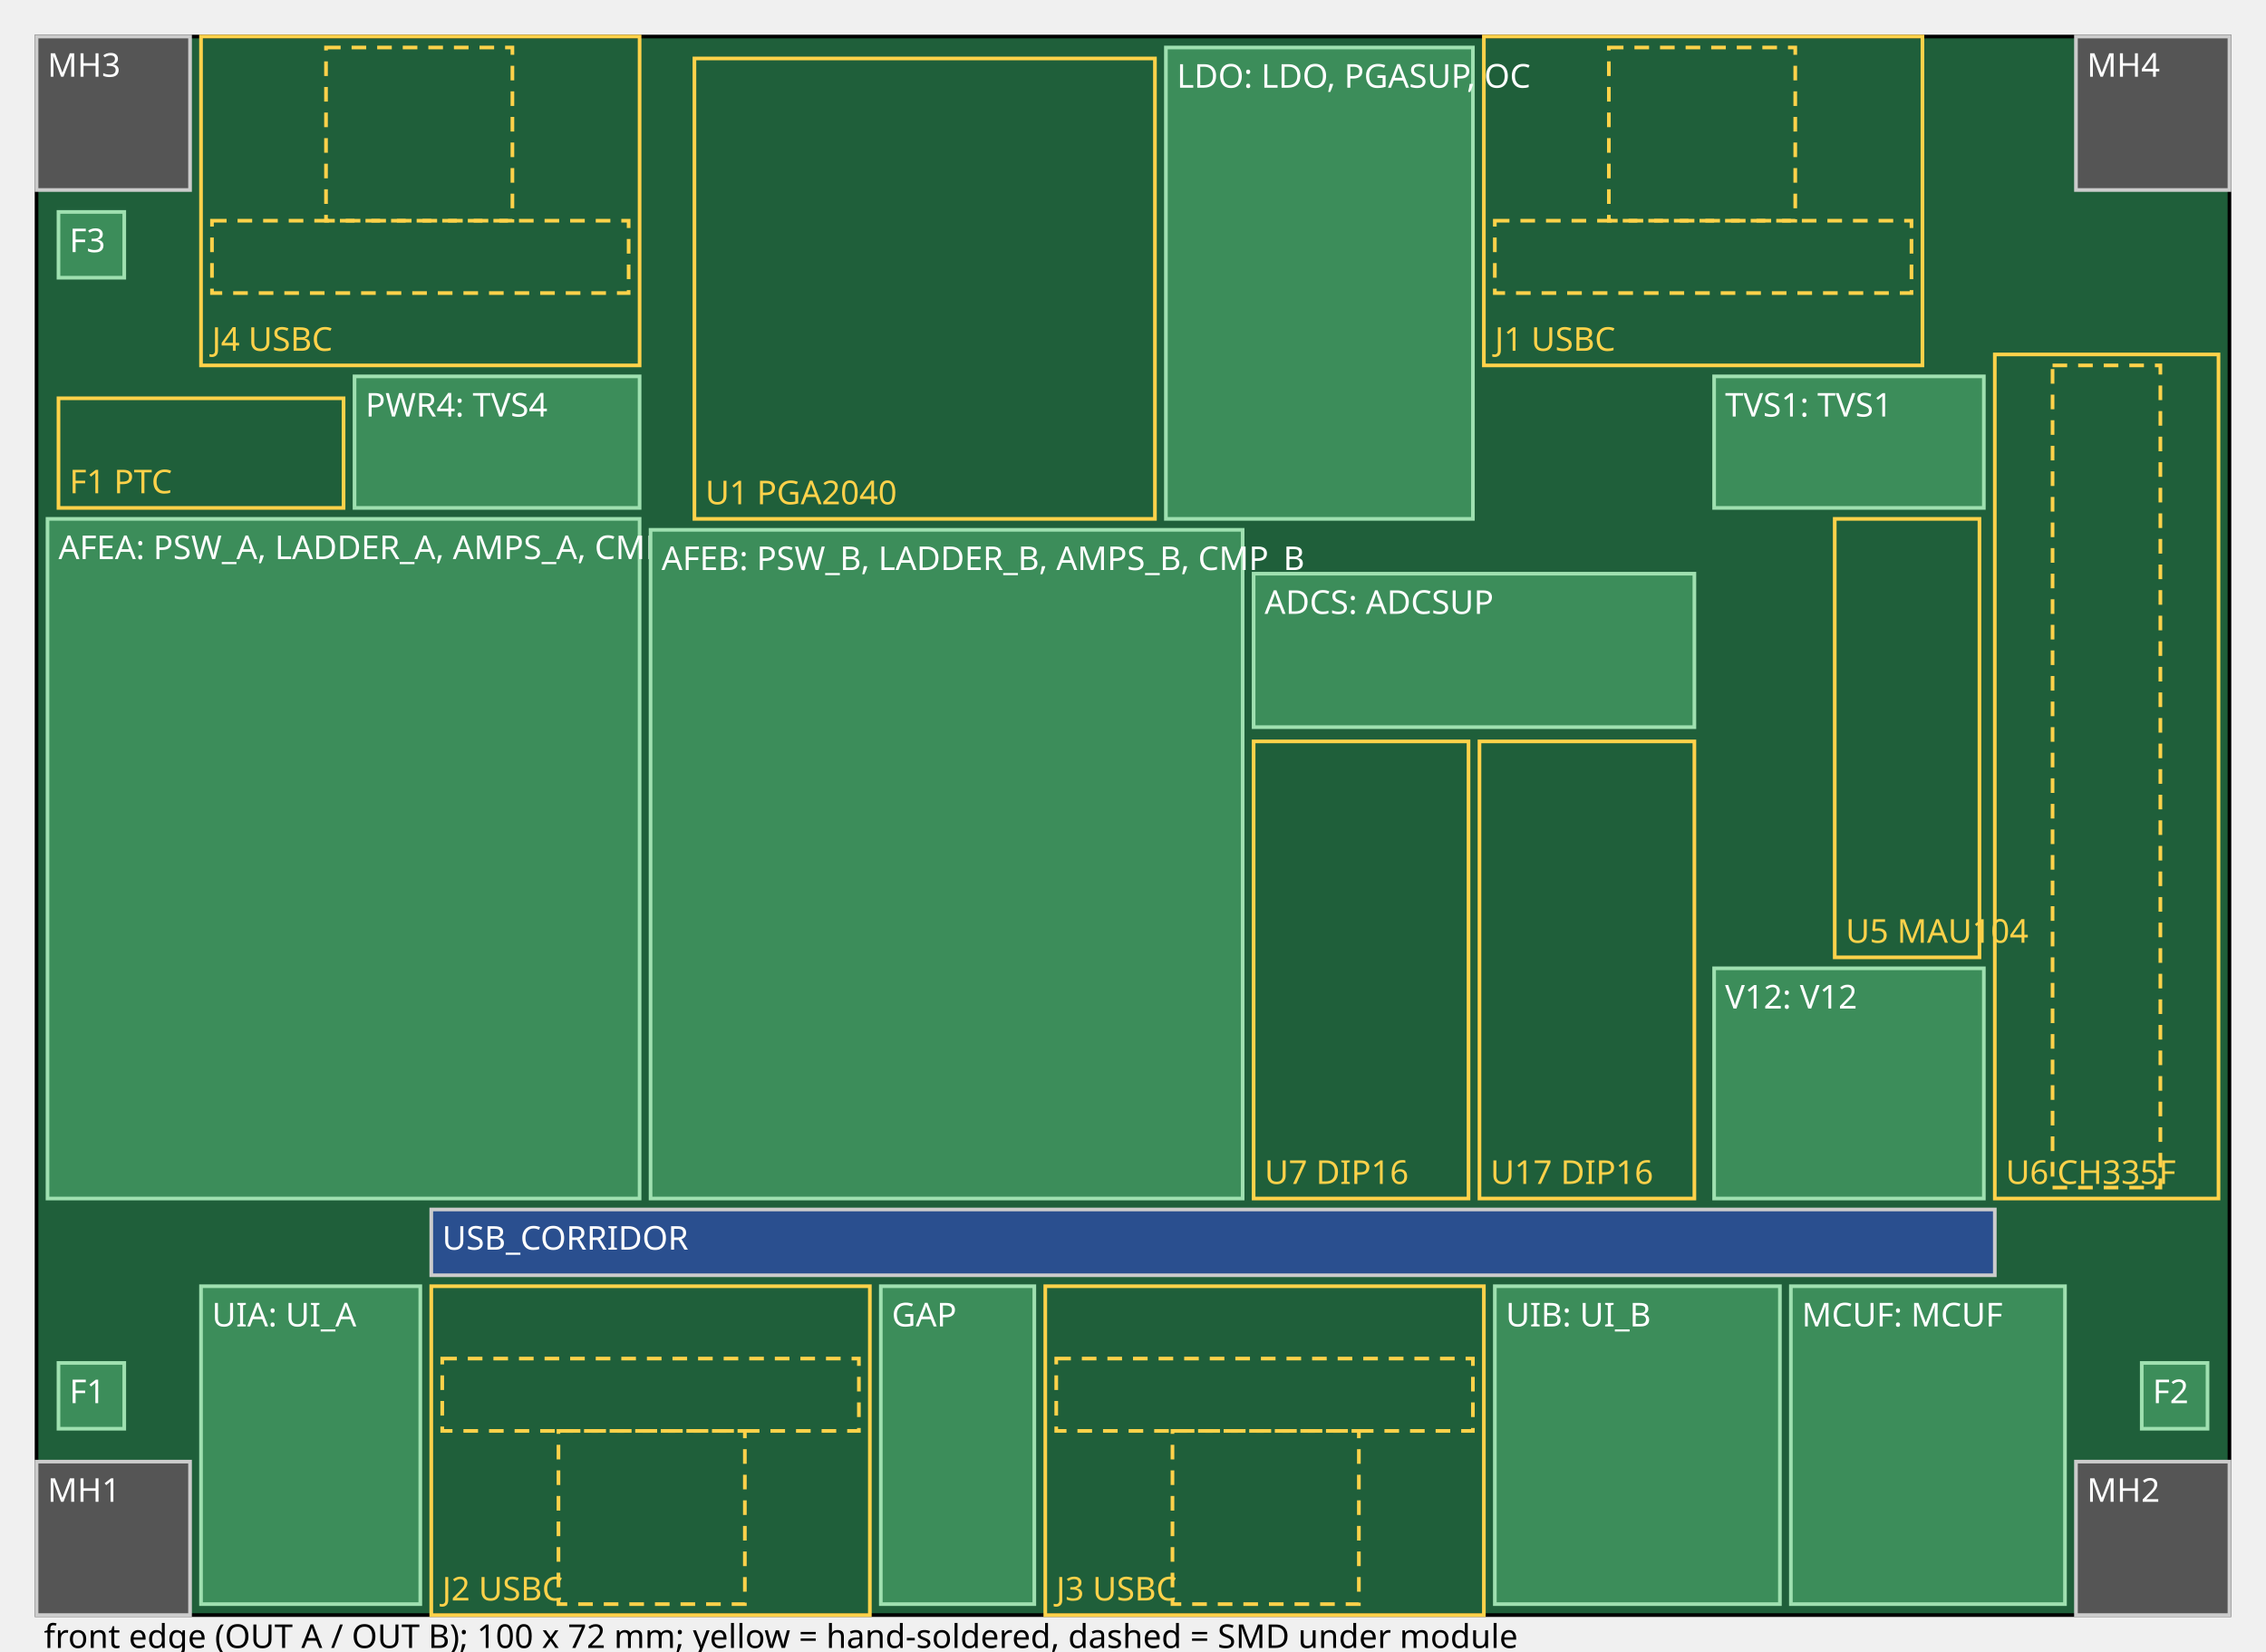
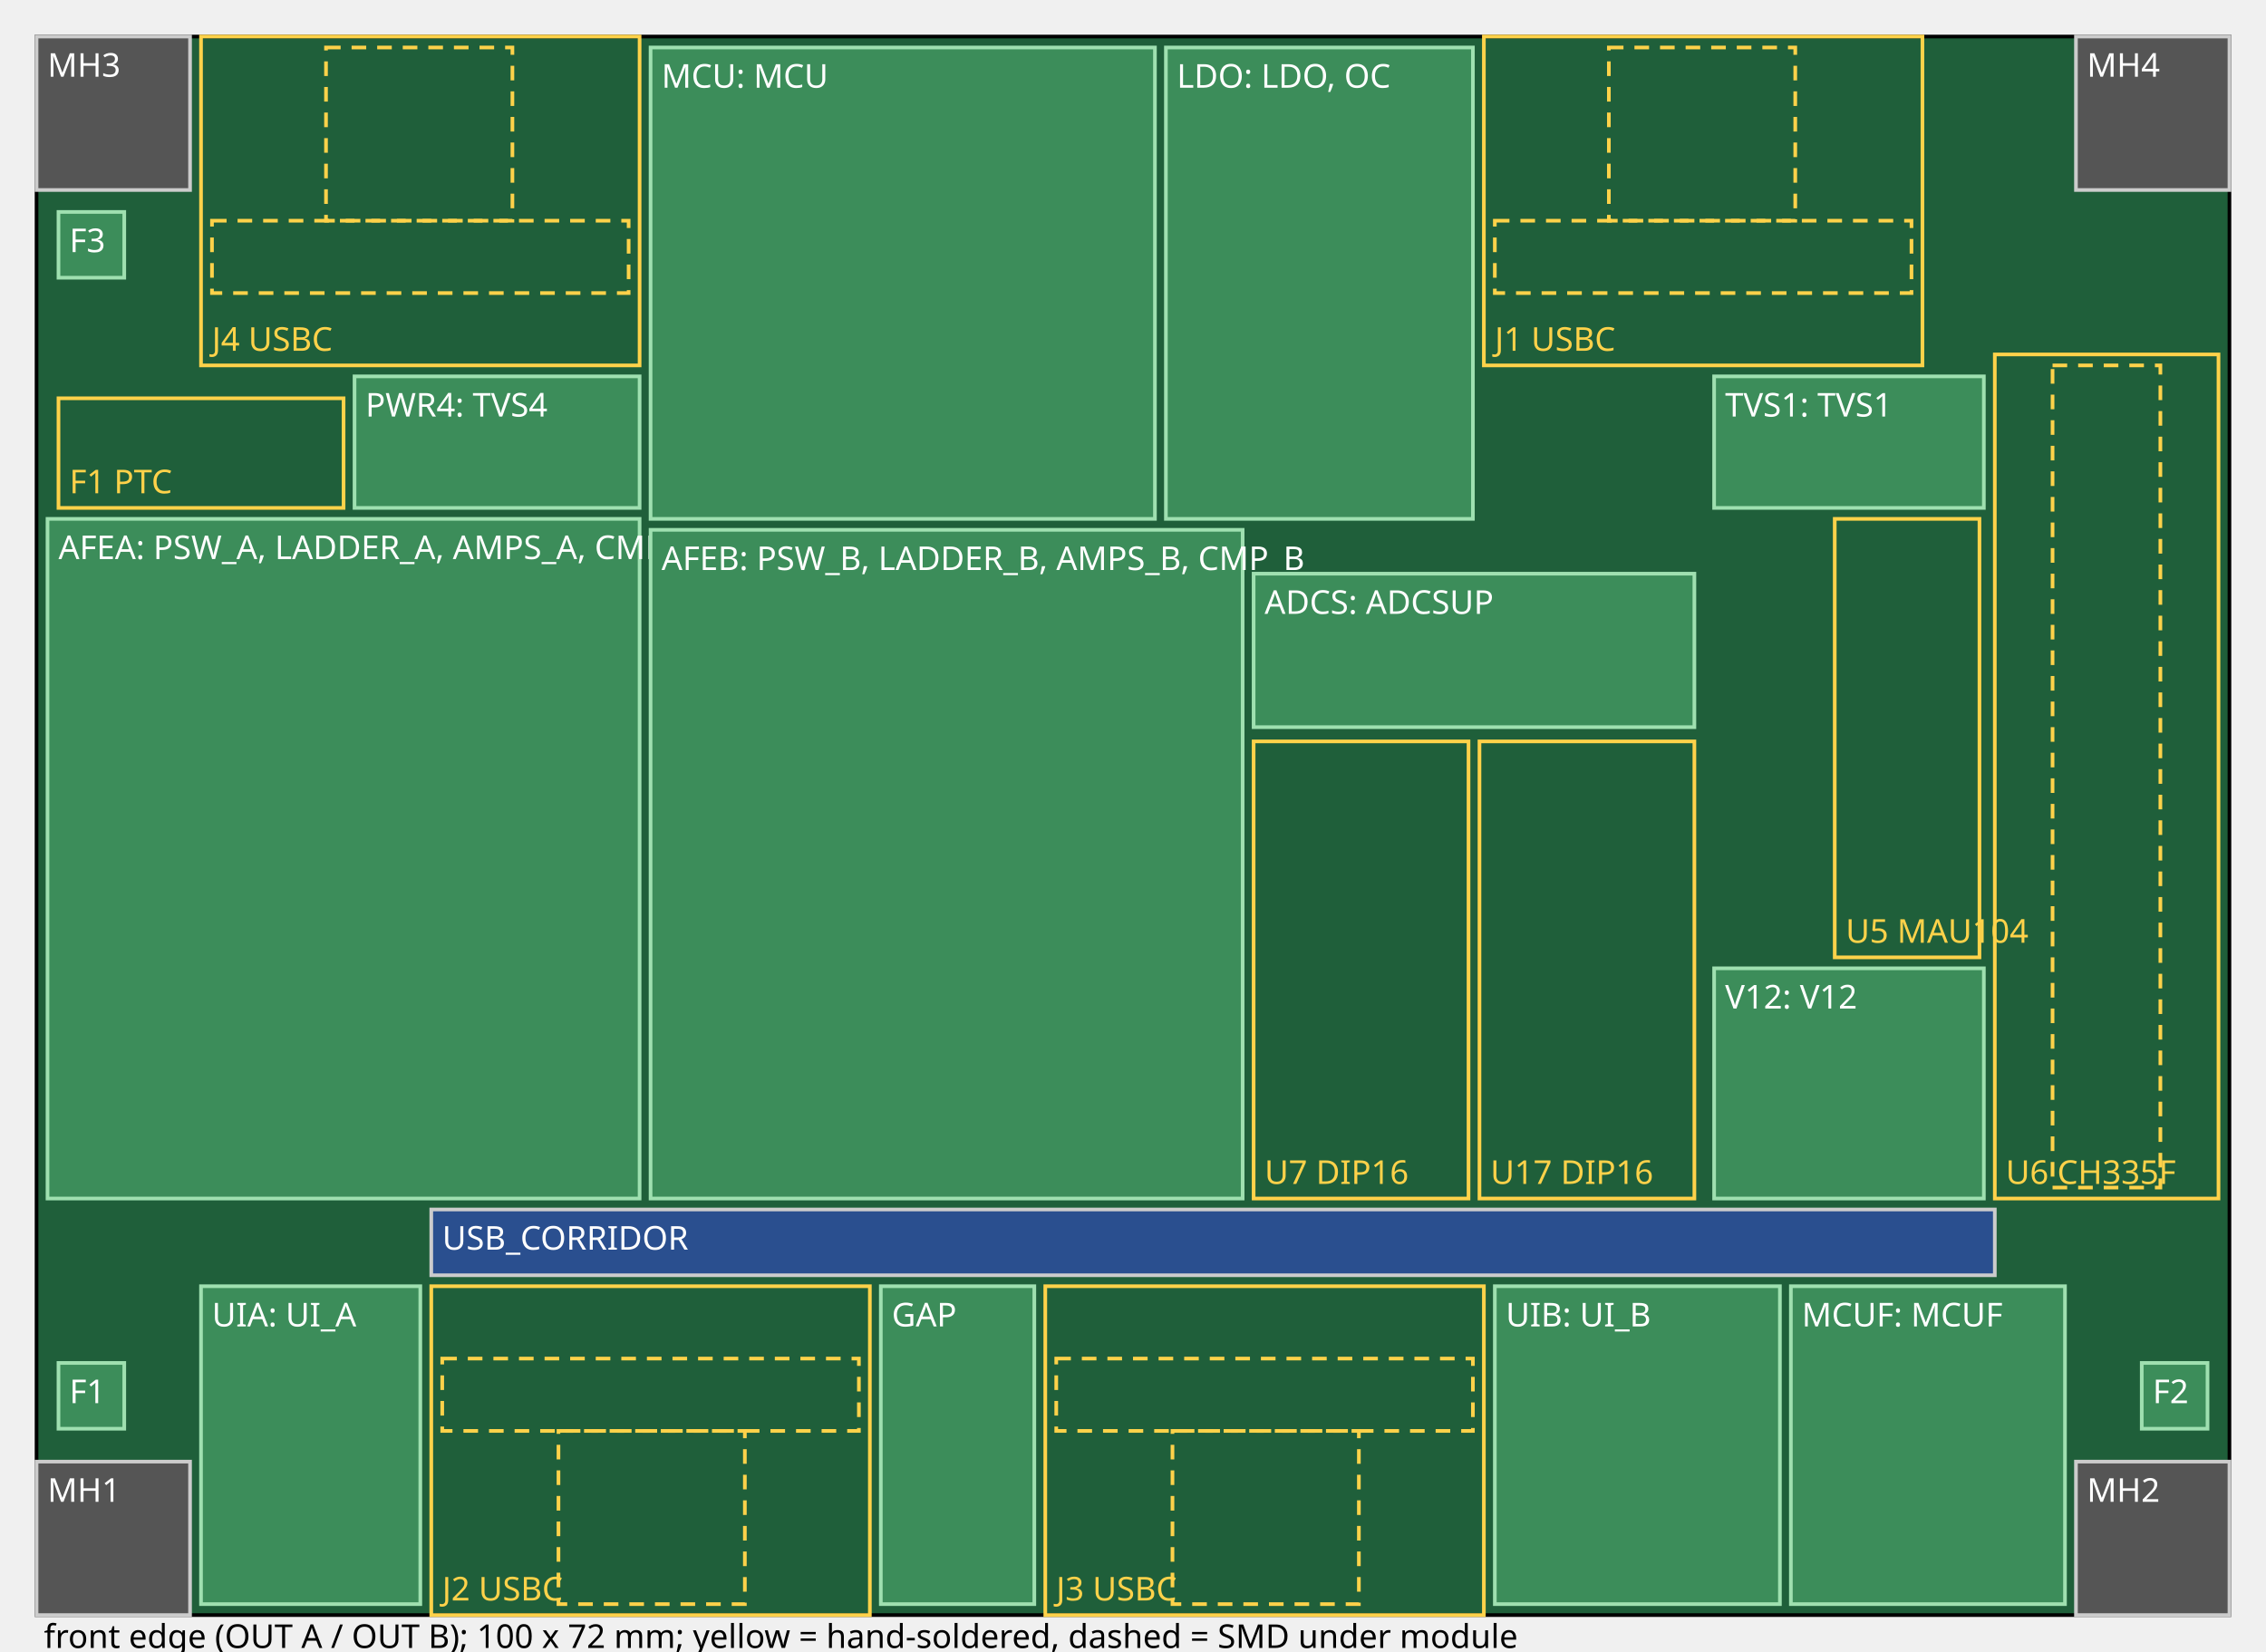
<svg xmlns="http://www.w3.org/2000/svg" width="620" height="452" viewBox="-10 -10 620 452" font-family="sans-serif" font-size="9">
  <rect x="0" y="0" width="600.0" height="432.0" fill="#1f5f3a" stroke="#000" />
  <rect x="45.0" y="342.0" width="60.0" height="87.0" fill="#3c8d5a" stroke="#9fe0b0" />
  <text x="48.0" y="353.0" fill="#fff">UIA: UI_A</text>
  <rect x="231.0" y="342.0" width="42.0" height="87.0" fill="#3c8d5a" stroke="#9fe0b0" />
  <text x="234.0" y="353.0" fill="#fff">GAP</text>
  <rect x="399.0" y="342.0" width="78.0" height="87.0" fill="#3c8d5a" stroke="#9fe0b0" />
  <text x="402.0" y="353.0" fill="#fff">UIB: UI_B</text>
  <rect x="480.0" y="342.0" width="75.0" height="87.0" fill="#3c8d5a" stroke="#9fe0b0" />
  <text x="483.0" y="353.0" fill="#fff">MCUF: MCUF</text>
  <rect x="3.0" y="132.0" width="162.0" height="186.0" fill="#3c8d5a" stroke="#9fe0b0" />
  <text x="6.0" y="143.0" fill="#fff">AFEA: PSW_A, LADDER_A, AMPS_A, CMP_A</text>
  <rect x="168.0" y="135.0" width="162.0" height="183.0" fill="#3c8d5a" stroke="#9fe0b0" />
  <text x="171.0" y="146.0" fill="#fff">AFEB: PSW_B, LADDER_B, AMPS_B, CMP_B</text>
  <rect x="333.0" y="147.0" width="120.6" height="42.0" fill="#3c8d5a" stroke="#9fe0b0" />
  <text x="336.0" y="158.0" fill="#fff">ADCS: ADCSUP</text>
  <rect x="459.0" y="255.0" width="73.8" height="63.0" fill="#3c8d5a" stroke="#9fe0b0" />
  <text x="462.0" y="266.0" fill="#fff">V12: V12</text>
  <rect x="459.0" y="93.0" width="73.8" height="36.0" fill="#3c8d5a" stroke="#9fe0b0" />
  <text x="462.0" y="104.0" fill="#fff">TVS1: TVS1</text>
  <rect x="87.0" y="93.0" width="78.0" height="36.0" fill="#3c8d5a" stroke="#9fe0b0" />
  <text x="90.0" y="104.0" fill="#fff">PWR4: TVS4</text>
+   <rect x="168.0" y="3.0" width="138.0" height="129.0" fill="#3c8d5a" stroke="#9fe0b0" />
+   <text x="171.0" y="14.0" fill="#fff">MCU: MCU</text>
  <rect x="309.0" y="3.0" width="84.0" height="129.0" fill="#3c8d5a" stroke="#9fe0b0" />
-   <text x="312.0" y="14.0" fill="#fff">LDO: LDO, PGASUP, OC</text>
+   <text x="312.0" y="14.0" fill="#fff">LDO: LDO, OC</text>
  <rect x="6.0" y="363.0" width="18.0" height="18.0" fill="#3c8d5a" stroke="#9fe0b0" />
  <text x="9.0" y="374.0" fill="#fff">F1</text>
  <rect x="576.0" y="363.0" width="18.0" height="18.0" fill="#3c8d5a" stroke="#9fe0b0" />
  <text x="579.0" y="374.0" fill="#fff">F2</text>
  <rect x="6.0" y="48.0" width="18.0" height="18.0" fill="#3c8d5a" stroke="#9fe0b0" />
  <text x="9.0" y="59.0" fill="#fff">F3</text>
  <rect x="0.0" y="390.0" width="42.0" height="42.0" fill="#555" stroke="#ccc" />
  <text x="3.0" y="401.0" fill="#fff">MH1</text>
  <rect x="558.0" y="390.0" width="42.0" height="42.0" fill="#555" stroke="#ccc" />
  <text x="561.0" y="401.0" fill="#fff">MH2</text>
  <rect x="0.0" y="0.0" width="42.0" height="42.0" fill="#555" stroke="#ccc" />
  <text x="3.0" y="11.0" fill="#fff">MH3</text>
  <rect x="558.0" y="0.0" width="42.0" height="42.0" fill="#555" stroke="#ccc" />
  <text x="561.0" y="11.0" fill="#fff">MH4</text>
  <rect x="108.0" y="321.0" width="427.8" height="18.0" fill="#2a4f8f" stroke="#ccc" />
  <text x="111.0" y="332.0" fill="#fff">USB_CORRIDOR</text>
  <rect x="108.0" y="342.0" width="120.0" height="90.0" fill="none" stroke="#ffd24a" />
  <text x="111.0" y="428.0" fill="#ffd24a">J2 USBC</text>
  <rect x="142.8" y="381.6" width="51.0" height="47.4" fill="none" stroke="#ffd24a" stroke-dasharray="4,3" />
  <rect x="111.0" y="361.8" width="114.0" height="19.8" fill="none" stroke="#ffd24a" stroke-dasharray="4,3" />
  <rect x="276.0" y="342.0" width="120.0" height="90.0" fill="none" stroke="#ffd24a" />
  <text x="279.0" y="428.0" fill="#ffd24a">J3 USBC</text>
  <rect x="310.8" y="381.6" width="51.0" height="47.4" fill="none" stroke="#ffd24a" stroke-dasharray="4,3" />
  <rect x="279.0" y="361.8" width="114.0" height="19.8" fill="none" stroke="#ffd24a" stroke-dasharray="4,3" />
  <rect x="45.0" y="0.0" width="120.0" height="90.0" fill="none" stroke="#ffd24a" />
  <text x="48.0" y="86.0" fill="#ffd24a">J4 USBC</text>
  <rect x="79.2" y="3.0" width="51.0" height="47.4" fill="none" stroke="#ffd24a" stroke-dasharray="4,3" />
  <rect x="48.0" y="50.4" width="114.0" height="19.8" fill="none" stroke="#ffd24a" stroke-dasharray="4,3" />
  <rect x="396.0" y="0.0" width="120.0" height="90.0" fill="none" stroke="#ffd24a" />
  <text x="399.0" y="86.0" fill="#ffd24a">J1 USBC</text>
  <rect x="430.2" y="3.0" width="51.0" height="47.4" fill="none" stroke="#ffd24a" stroke-dasharray="4,3" />
  <rect x="399.0" y="50.4" width="114.0" height="19.8" fill="none" stroke="#ffd24a" stroke-dasharray="4,3" />
  <rect x="333.0" y="192.9" width="58.8" height="125.1" fill="none" stroke="#ffd24a" />
  <text x="336.0" y="314.0" fill="#ffd24a">U7 DIP16</text>
  <rect x="394.8" y="192.9" width="58.8" height="125.1" fill="none" stroke="#ffd24a" />
  <text x="397.8" y="314.0" fill="#ffd24a">U17 DIP16</text>
  <rect x="535.8" y="87.0" width="61.2" height="231.0" fill="none" stroke="#ffd24a" />
  <text x="538.8" y="314.0" fill="#ffd24a">U6 CH335F</text>
  <rect x="551.6" y="90.0" width="29.5" height="225.0" fill="none" stroke="#ffd24a" stroke-dasharray="4,3" />
  <rect x="492.0" y="132.0" width="39.6" height="120.0" fill="none" stroke="#ffd24a" />
  <text x="495.0" y="248.0" fill="#ffd24a">U5 MAU104</text>
-   <rect x="180.0" y="6.0" width="126.0" height="126.0" fill="none" stroke="#ffd24a" />
-   <text x="183.0" y="128.0" fill="#ffd24a">U1 PGA2040</text>
  <rect x="6.0" y="99.0" width="78.0" height="30.0" fill="none" stroke="#ffd24a" />
  <text x="9.0" y="125.0" fill="#ffd24a">F1 PTC</text>
  <text x="2" y="441" fill="#000">front edge (OUT A / OUT B); 100 x 72 mm; yellow = hand-soldered, dashed = SMD under module</text>
</svg>
